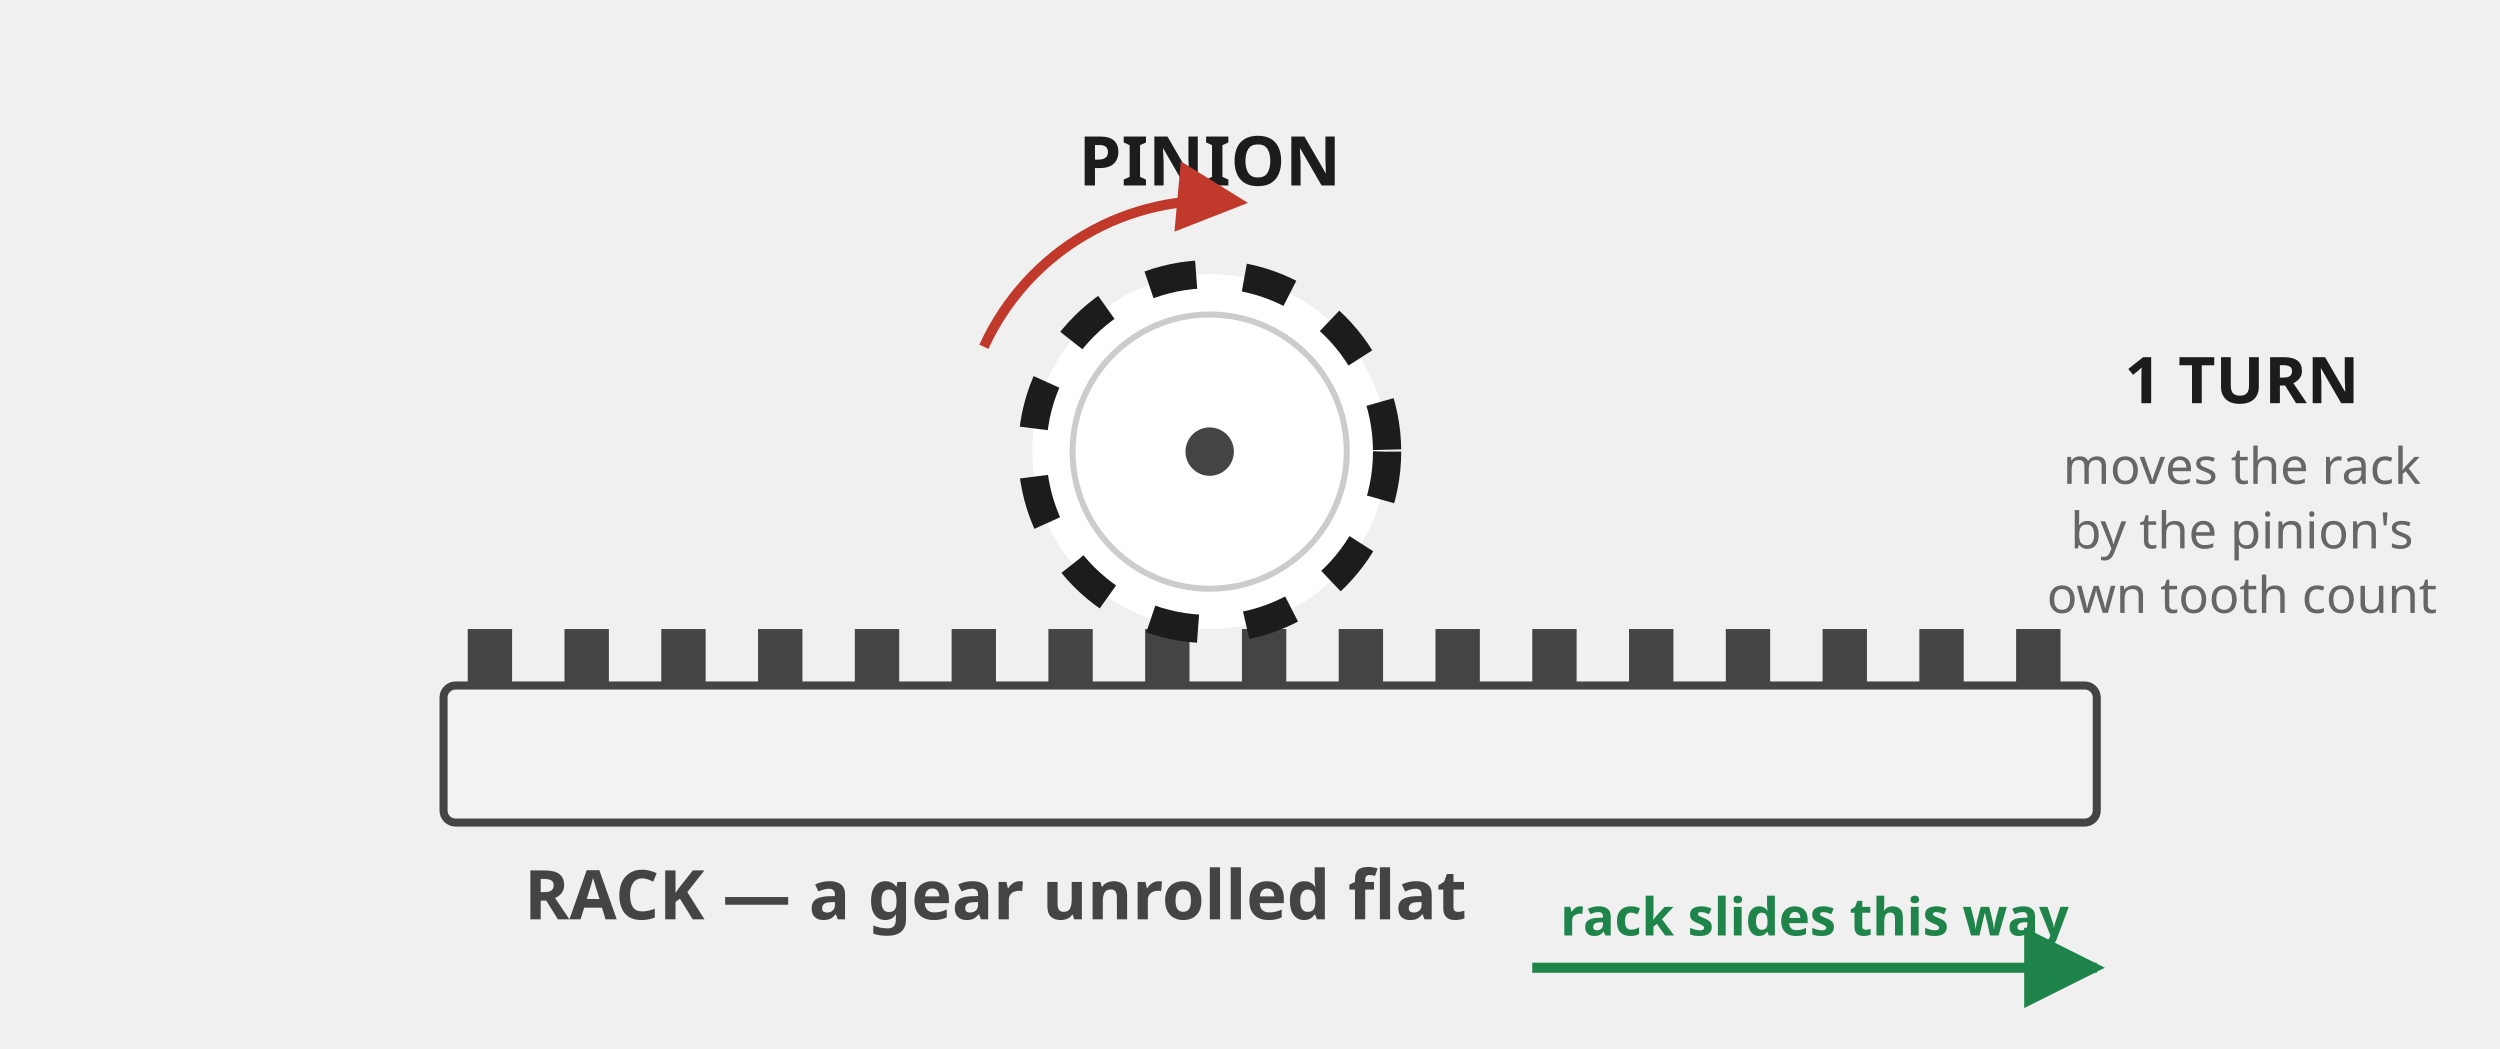
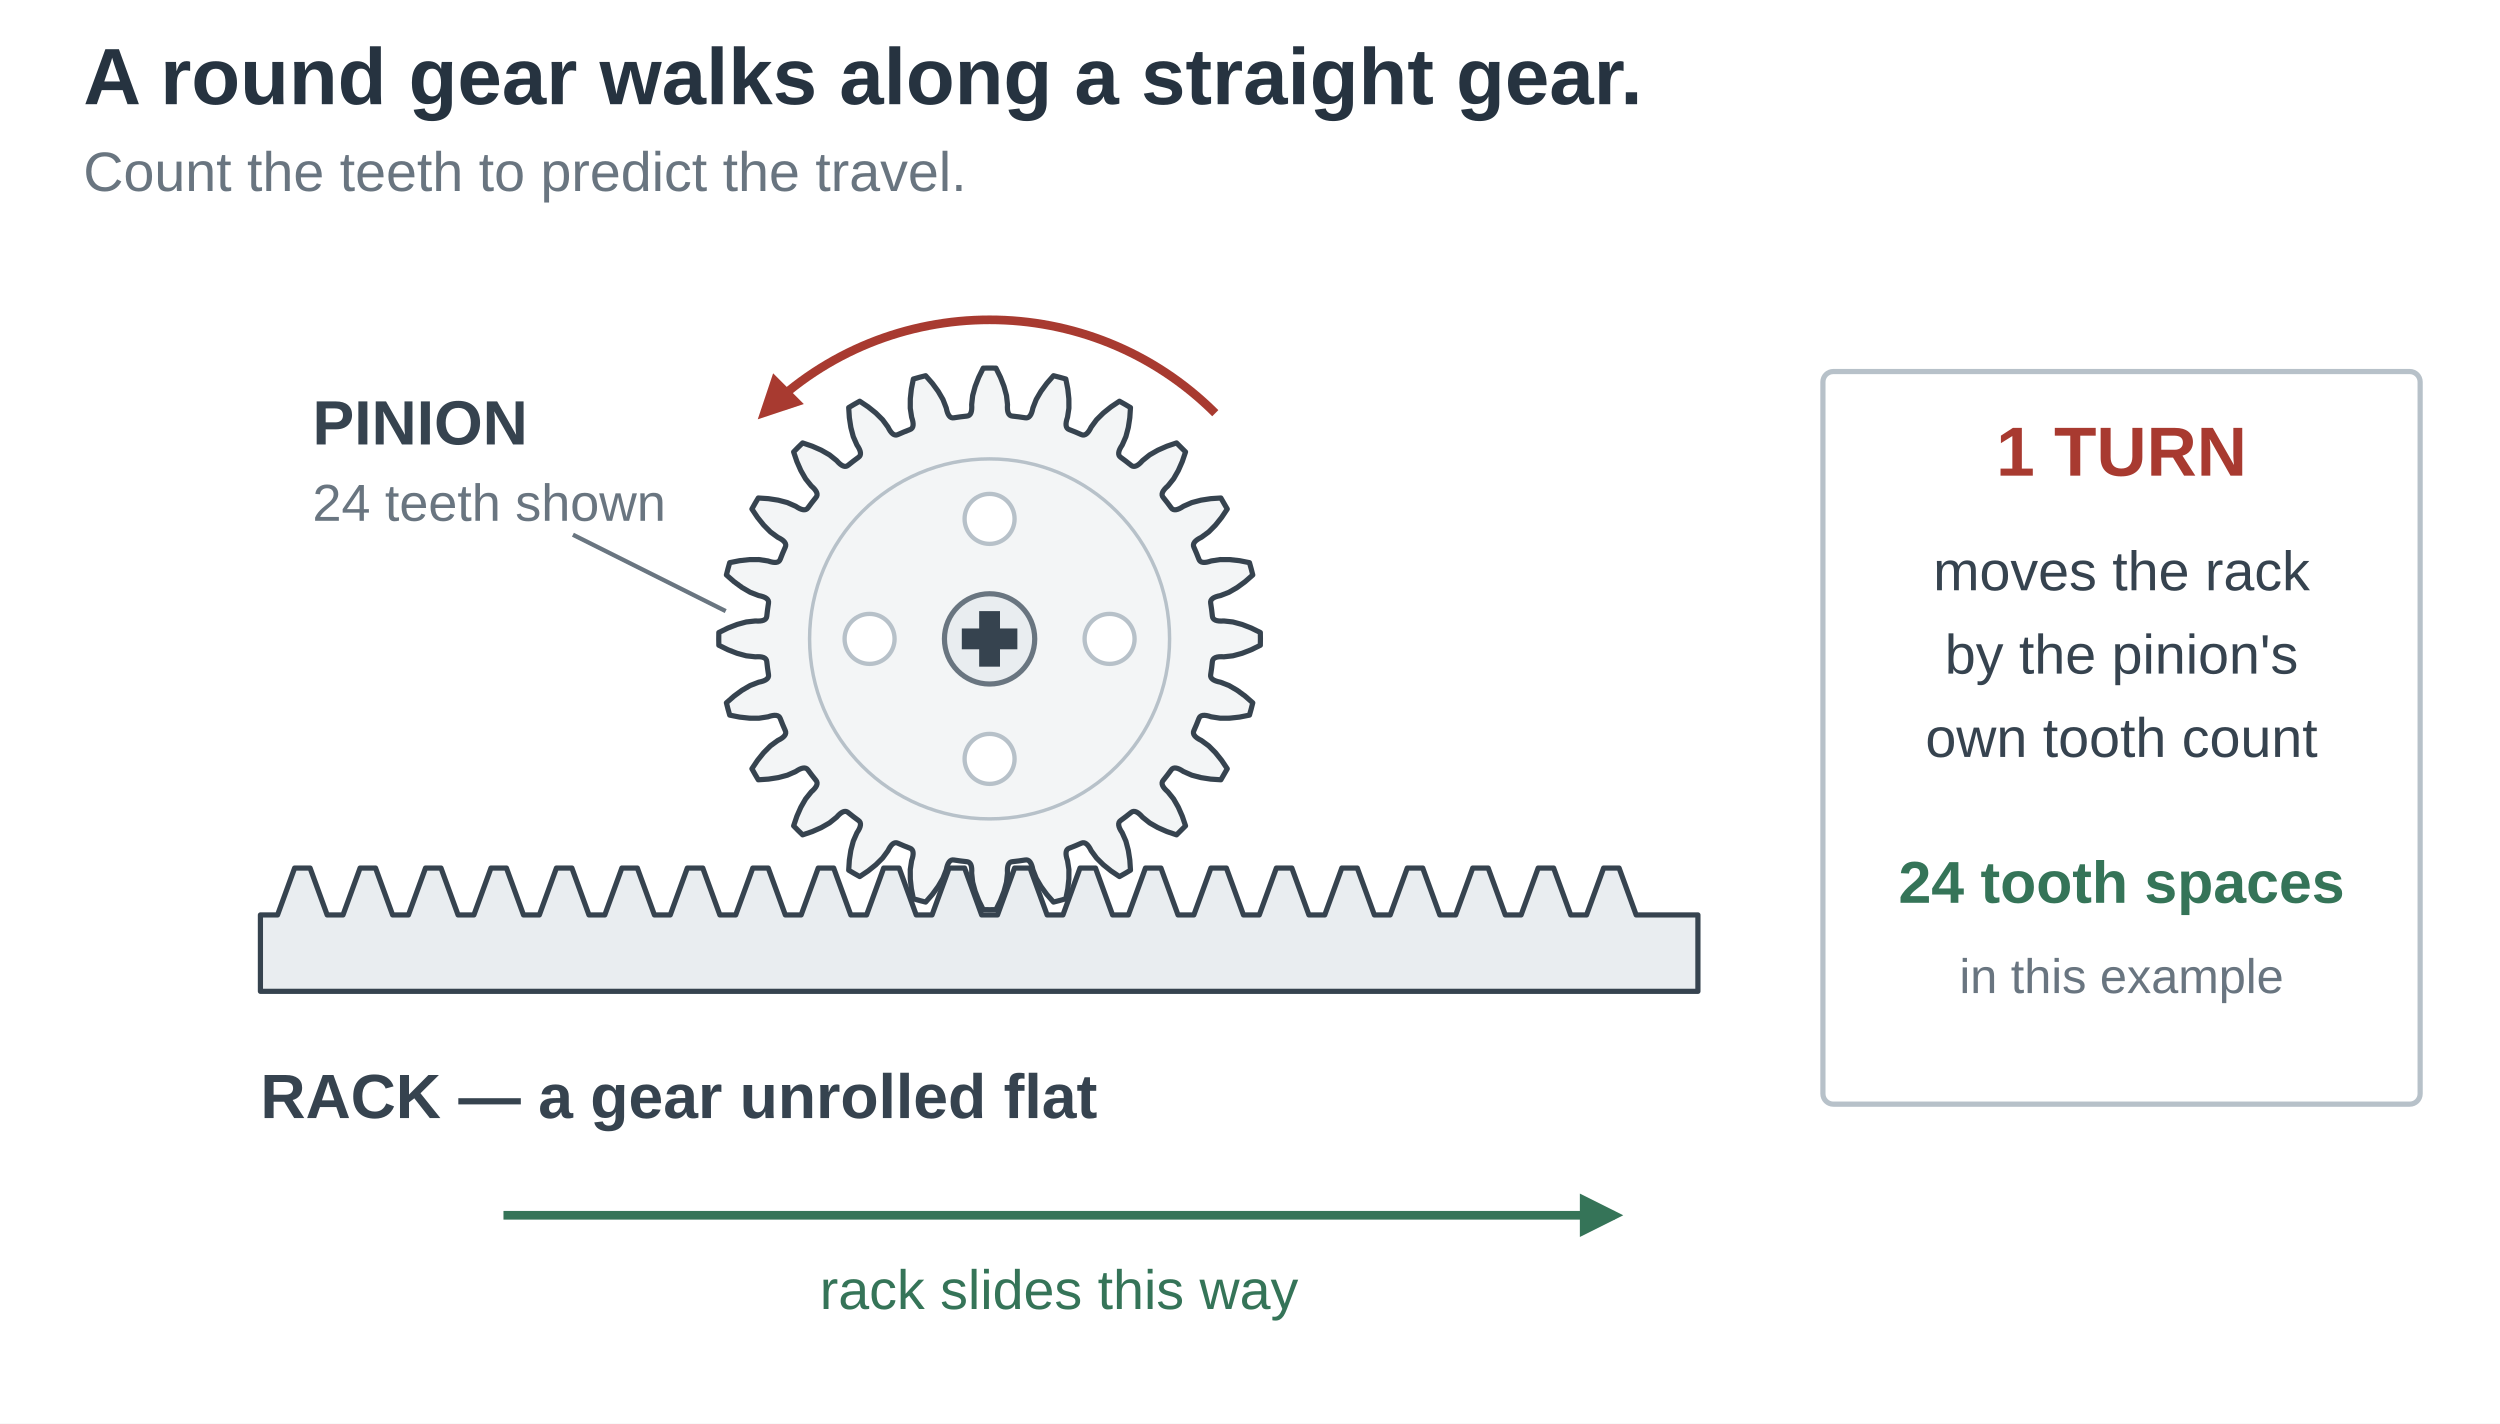
- <svg xmlns="http://www.w3.org/2000/svg" viewBox="0 0 620 260" role="img" aria-label="A round pinion gear meshing with a straight toothed rack below it. As the pinion turns, its teeth walk along the rack teeth and push the rack sideways.">
+ <svg xmlns="http://www.w3.org/2000/svg" viewBox="0 0 720 410" role="img" aria-labelledby="rack-concept-title rack-concept-description">
  <defs>
-     <marker id="travA" viewBox="0 0 10 10" refX="9" refY="5" markerWidth="8" markerHeight="8" orient="auto-start-reverse">
-       <path d="M0,0 L10,5 L0,10 z" fill="#1E8449" />
+     <path id="rack-pinion-24" d="M64.169 -6.526Q64.312 -4.92 67.461 -5.161 L70.074 -4.873 L72.71 -4.155 L75.35 -3.129 L77.978 -1.834 A78 78 0 0 1 77.978 1.834 L75.35 3.129 L72.71 4.155 L70.074 4.873 L67.461 5.161 Q64.312 4.92 64.169 6.526A64.5 64.5 0 0 1 63.672 10.304 L63.672 10.304Q63.394 11.893 66.498 12.475 L68.948 13.43 L71.308 14.805 L73.592 16.479 L75.796 18.41 A78 78 0 0 1 74.847 21.954 L71.972 22.525 L69.157 22.832 L66.425 22.844 L63.826 22.445 Q60.847 21.398 60.293 22.912A64.5 64.5 0 0 1 58.835 26.433 L58.835 26.433Q58.156 27.895 61.003 29.261 L63.123 30.817 L65.047 32.757 L66.819 34.965 L68.449 37.401 A78 78 0 0 1 66.614 40.578 L63.69 40.385 L60.891 39.954 L58.25 39.257 L55.842 38.2 Q53.236 36.417 52.309 37.736A64.5 64.5 0 0 1 49.989 40.76 L49.989 40.76Q48.955 41.996 51.351 44.053 L52.996 46.104 L54.352 48.476 L55.493 51.067 L56.436 53.842 A78 78 0 0 1 53.842 56.436 L51.067 55.493 L48.476 54.352 L46.104 52.996 L44.053 51.351 Q41.996 48.955 40.76 49.989A64.5 64.5 0 0 1 37.736 52.309 L37.736 52.309Q36.417 53.236 38.2 55.842 L39.257 58.25 L39.954 60.891 L40.385 63.69 L40.578 66.614 A78 78 0 0 1 37.401 68.449 L34.965 66.819 L32.757 65.047 L30.817 63.123 L29.261 61.003 Q27.895 58.156 26.433 58.835A64.5 64.5 0 0 1 22.912 60.293 L22.912 60.293Q21.398 60.847 22.445 63.826 L22.844 66.425 L22.832 69.157 L22.525 71.972 L21.954 74.847 A78 78 0 0 1 18.41 75.796 L16.479 73.592 L14.805 71.308 L13.43 68.948 L12.475 66.498 Q11.893 63.394 10.304 63.672A64.5 64.5 0 0 1 6.526 64.169 L6.526 64.169Q4.92 64.312 5.161 67.461 L4.873 70.074 L4.155 72.71 L3.129 75.35 L1.834 77.978 A78 78 0 0 1 -1.834 77.978 L-3.129 75.35 L-4.155 72.71 L-4.873 70.074 L-5.161 67.461 Q-4.92 64.312 -6.526 64.169A64.5 64.5 0 0 1 -10.304 63.672 L-10.304 63.672Q-11.893 63.394 -12.475 66.498 L-13.43 68.948 L-14.805 71.308 L-16.479 73.592 L-18.41 75.796 A78 78 0 0 1 -21.954 74.847 L-22.525 71.972 L-22.832 69.157 L-22.844 66.425 L-22.445 63.826 Q-21.398 60.847 -22.912 60.293A64.5 64.5 0 0 1 -26.433 58.835 L-26.433 58.835Q-27.895 58.156 -29.261 61.003 L-30.817 63.123 L-32.757 65.047 L-34.965 66.819 L-37.401 68.449 A78 78 0 0 1 -40.578 66.614 L-40.385 63.69 L-39.954 60.891 L-39.257 58.25 L-38.2 55.842 Q-36.417 53.236 -37.736 52.309A64.5 64.5 0 0 1 -40.76 49.989 L-40.76 49.989Q-41.996 48.955 -44.053 51.351 L-46.104 52.996 L-48.476 54.352 L-51.067 55.493 L-53.842 56.436 A78 78 0 0 1 -56.436 53.842 L-55.493 51.067 L-54.352 48.476 L-52.996 46.104 L-51.351 44.053 Q-48.955 41.996 -49.989 40.76A64.5 64.5 0 0 1 -52.309 37.736 L-52.309 37.736Q-53.236 36.417 -55.842 38.2 L-58.25 39.257 L-60.891 39.954 L-63.69 40.385 L-66.614 40.578 A78 78 0 0 1 -68.449 37.401 L-66.819 34.965 L-65.047 32.757 L-63.123 30.817 L-61.003 29.261 Q-58.156 27.895 -58.835 26.433A64.5 64.5 0 0 1 -60.293 22.912 L-60.293 22.912Q-60.847 21.398 -63.826 22.445 L-66.425 22.844 L-69.157 22.832 L-71.972 22.525 L-74.847 21.954 A78 78 0 0 1 -75.796 18.41 L-73.592 16.479 L-71.308 14.805 L-68.948 13.43 L-66.498 12.475 Q-63.394 11.893 -63.672 10.304A64.5 64.5 0 0 1 -64.169 6.526 L-64.169 6.526Q-64.312 4.92 -67.461 5.161 L-70.074 4.873 L-72.71 4.155 L-75.35 3.129 L-77.978 1.834 A78 78 0 0 1 -77.978 -1.834 L-75.35 -3.129 L-72.71 -4.155 L-70.074 -4.873 L-67.461 -5.161 Q-64.312 -4.92 -64.169 -6.526A64.5 64.5 0 0 1 -63.672 -10.304 L-63.672 -10.304Q-63.394 -11.893 -66.498 -12.475 L-68.948 -13.43 L-71.308 -14.805 L-73.592 -16.479 L-75.796 -18.41 A78 78 0 0 1 -74.847 -21.954 L-71.972 -22.525 L-69.157 -22.832 L-66.425 -22.844 L-63.826 -22.445 Q-60.847 -21.398 -60.293 -22.912A64.5 64.5 0 0 1 -58.835 -26.433 L-58.835 -26.433Q-58.156 -27.895 -61.003 -29.261 L-63.123 -30.817 L-65.047 -32.757 L-66.819 -34.965 L-68.449 -37.401 A78 78 0 0 1 -66.614 -40.578 L-63.69 -40.385 L-60.891 -39.954 L-58.25 -39.257 L-55.842 -38.2 Q-53.236 -36.417 -52.309 -37.736A64.5 64.5 0 0 1 -49.989 -40.76 L-49.989 -40.76Q-48.955 -41.996 -51.351 -44.053 L-52.996 -46.104 L-54.352 -48.476 L-55.493 -51.067 L-56.436 -53.842 A78 78 0 0 1 -53.842 -56.436 L-51.067 -55.493 L-48.476 -54.352 L-46.104 -52.996 L-44.053 -51.351 Q-41.996 -48.955 -40.76 -49.989A64.5 64.5 0 0 1 -37.736 -52.309 L-37.736 -52.309Q-36.417 -53.236 -38.2 -55.842 L-39.257 -58.25 L-39.954 -60.891 L-40.385 -63.69 L-40.578 -66.614 A78 78 0 0 1 -37.401 -68.449 L-34.965 -66.819 L-32.757 -65.047 L-30.817 -63.123 L-29.261 -61.003 Q-27.895 -58.156 -26.433 -58.835A64.5 64.5 0 0 1 -22.912 -60.293 L-22.912 -60.293Q-21.398 -60.847 -22.445 -63.826 L-22.844 -66.425 L-22.832 -69.157 L-22.525 -71.972 L-21.954 -74.847 A78 78 0 0 1 -18.41 -75.796 L-16.479 -73.592 L-14.805 -71.308 L-13.43 -68.948 L-12.475 -66.498 Q-11.893 -63.394 -10.304 -63.672A64.5 64.5 0 0 1 -6.526 -64.169 L-6.526 -64.169Q-4.92 -64.312 -5.161 -67.461 L-4.873 -70.074 L-4.155 -72.71 L-3.129 -75.35 L-1.834 -77.978 A78 78 0 0 1 1.834 -77.978 L3.129 -75.35 L4.155 -72.71 L4.873 -70.074 L5.161 -67.461 Q4.92 -64.312 6.526 -64.169A64.5 64.5 0 0 1 10.304 -63.672 L10.304 -63.672Q11.893 -63.394 12.475 -66.498 L13.43 -68.948 L14.805 -71.308 L16.479 -73.592 L18.41 -75.796 A78 78 0 0 1 21.954 -74.847 L22.525 -71.972 L22.832 -69.157 L22.844 -66.425 L22.445 -63.826 Q21.398 -60.847 22.912 -60.293A64.5 64.5 0 0 1 26.433 -58.835 L26.433 -58.835Q27.895 -58.156 29.261 -61.003 L30.817 -63.123 L32.757 -65.047 L34.965 -66.819 L37.401 -68.449 A78 78 0 0 1 40.578 -66.614 L40.385 -63.69 L39.954 -60.891 L39.257 -58.25 L38.2 -55.842 Q36.417 -53.236 37.736 -52.309A64.5 64.5 0 0 1 40.76 -49.989 L40.76 -49.989Q41.996 -48.955 44.053 -51.351 L46.104 -52.996 L48.476 -54.352 L51.067 -55.493 L53.842 -56.436 A78 78 0 0 1 56.436 -53.842 L55.493 -51.067 L54.352 -48.476 L52.996 -46.104 L51.351 -44.053 Q48.955 -41.996 49.989 -40.76A64.5 64.5 0 0 1 52.309 -37.736 L52.309 -37.736Q53.236 -36.417 55.842 -38.2 L58.25 -39.257 L60.891 -39.954 L63.69 -40.385 L66.614 -40.578 A78 78 0 0 1 68.449 -37.401 L66.819 -34.965 L65.047 -32.757 L63.123 -30.817 L61.003 -29.261 Q58.156 -27.895 58.835 -26.433A64.5 64.5 0 0 1 60.293 -22.912 L60.293 -22.912Q60.847 -21.398 63.826 -22.445 L66.425 -22.844 L69.157 -22.832 L71.972 -22.525 L74.847 -21.954 A78 78 0 0 1 75.796 -18.41 L73.592 -16.479 L71.308 -14.805 L68.948 -13.43 L66.498 -12.475 Q63.394 -11.893 63.672 -10.304A64.5 64.5 0 0 1 64.169 -6.526Z" />
+     <marker id="rack-turn" viewBox="0 0 10 10" refX="8" refY="5" markerWidth="5" markerHeight="5" orient="auto">
+       <path d="M0 0 10 5 0 10Z" fill="#a83a30" />
    </marker>
-     <marker id="rotE" viewBox="0 0 10 10" refX="8" refY="5" markerWidth="7" markerHeight="7" orient="auto">
-       <path d="M0,0 L10,5 L0,10 z" fill="#C0392B" />
+     <marker id="rack-travel" viewBox="0 0 10 10" refX="8" refY="5" markerWidth="5" markerHeight="5" orient="auto">
+       <path d="M0 0 10 5 0 10Z" fill="#357458" />
    </marker>
  </defs>
-   <rect x="110" y="170" width="410" height="34" rx="3" fill="#F2F2F2" stroke="#444" stroke-width="2" />
-   <line x1="116" y1="163" x2="514" y2="163" stroke="#444" stroke-width="14" stroke-dasharray="11 13" />
-   <text x="130" y="228" font-family="'Barlow Condensed',sans-serif" font-size="17" font-weight="700" fill="#444">RACK — a gear unrolled flat</text>
-   <circle cx="300" cy="112" r="44" fill="#fff" stroke="#1C1C1C" stroke-width="7" stroke-dasharray="12 12" />
-   <circle cx="300" cy="112" r="34" fill="#fff" stroke="#CCC" stroke-width="1.5" />
-   <circle cx="300" cy="112" r="6" fill="#444" />
-   <text x="300" y="46" text-anchor="middle" font-family="'Barlow Condensed',sans-serif" font-size="17" font-weight="700" fill="#1C1C1C">PINION</text>
-   <path d="M244,86 A62,62 0 0 1 306,50" fill="none" stroke="#C0392B" stroke-width="2.5" marker-end="url(#rotE)" />
-   <line x1="380" y1="240" x2="520" y2="240" stroke="#1E8449" stroke-width="2.5" marker-end="url(#travA)" />
-   <text x="450" y="232" text-anchor="middle" font-family="'Barlow',sans-serif" font-size="13" font-weight="600" fill="#1E8449">rack slides this way</text>
-   <text x="556" y="100" text-anchor="middle" font-family="'Barlow Condensed',sans-serif" font-size="16" font-weight="700" fill="#1C1C1C">1 TURN</text>
-   <text x="556" y="120" text-anchor="middle" font-family="'Barlow',sans-serif" font-size="12.5" fill="#666">moves the rack</text>
-   <text x="556" y="136" text-anchor="middle" font-family="'Barlow',sans-serif" font-size="12.5" fill="#666">by the pinion's</text>
-   <text x="556" y="152" text-anchor="middle" font-family="'Barlow',sans-serif" font-size="12.5" fill="#666">own tooth count</text>
+   <rect width="720" height="410" fill="#fff" />
+   <g font-family="Barlow, Arial, sans-serif" fill="#263340" font-size="16">
+     <text x="24" y="30" font-size="23" fill="#263340" font-weight="600">A round gear walks along a straight gear.</text>
+     <text x="24" y="55" font-size="16" fill="#697580">Count the teeth to predict the travel.</text>
+     <g transform="translate(285 184)">
+       <use href="#rack-pinion-24" transform="rotate(0)" fill="#f3f5f6" stroke="#36434f" stroke-width="1.5" stroke-linejoin="round" />
+       <circle cx="0" cy="0" r="51.84" fill="none" stroke="#b7c1c9" stroke-width="1" />
+       <circle cx="34.56" cy="0" r="7.2" fill="#fff" stroke="#b7c1c9" stroke-width="1.25" />
+       <circle cx="0" cy="34.56" r="7.2" fill="#fff" stroke="#b7c1c9" stroke-width="1.25" />
+       <circle cx="-34.56" cy="0" r="7.2" fill="#fff" stroke="#b7c1c9" stroke-width="1.25" />
+       <circle cx="0" cy="-34.56" r="7.2" fill="#fff" stroke="#b7c1c9" stroke-width="1.25" />
+       <circle cx="0" cy="0" r="13" fill="#e9edf0" stroke="#697580" stroke-width="1.5" />
+       <path d="M-3 -8H3V-3H8V3H3V8H-3V3H-8V-3H-3Z" fill="#36434f" />
+     </g>
+     <path d="M75 285.5V263.5H79.937L84.851 250H89.308L94.222 263.5H98.787L103.701 250H108.158L113.071 263.5H117.637L122.55 250H127.007L131.921 263.5H136.486L141.4 250H145.857L150.77 263.5H155.336L160.249 250H164.706L169.62 263.5H174.185L179.099 250H183.556L188.47 263.5H193.035L197.948 250H202.406L207.319 263.5H211.884L216.798 250H221.255L226.169 263.5H230.734L235.648 250H240.105L245.018 263.5H249.584L254.497 250H258.954L263.868 263.5H268.433L273.347 250H277.804L282.717 263.5H287.283L292.196 250H296.653L301.567 263.5H306.132L311.046 250H315.503L320.416 263.5H324.982L329.895 250H334.352L339.266 263.5H343.831L348.745 250H353.202L358.116 263.5H362.681L367.594 250H372.052L376.965 263.5H381.53L386.444 250H390.901L395.815 263.5H400.38L405.294 250H409.751L414.664 263.5H419.23L424.143 250H428.6L433.514 263.5H438.079L442.993 250H447.45L452.363 263.5H456.929L461.842 250H466.299L471.213 263.5H489V285.5Z" fill="#e9edf0" stroke="#36434f" stroke-width="1.5" stroke-linejoin="round" />
+     <path d="M350 119A92 92 0 0 0 220 119" fill="none" stroke="#a83a30" stroke-width="2.5" marker-end="url(#rack-turn)" />
+     <text x="90" y="128" font-size="18" fill="#36434f" font-weight="600">PINION</text>
+     <text x="90" y="150" font-size="15" fill="#697580">24 teeth shown</text>
+     <path d="M165 154 209 176" fill="none" stroke="#697580" stroke-width="1.25" />
+     <text x="75" y="322" font-size="18" fill="#36434f" font-weight="600">RACK — a gear unrolled flat</text>
+     <path d="M145 350H465" fill="none" stroke="#357458" stroke-width="2.5" marker-end="url(#rack-travel)" />
+     <text x="305" y="377" font-size="16" fill="#357458" text-anchor="middle">rack slides this way</text>
+     <rect x="525" y="107" width="172" height="211" rx="3" fill="#fff" stroke="#b7c1c9" stroke-width="1.5" />
+     <text x="611" y="137" font-size="20" fill="#a83a30" text-anchor="middle" font-weight="600">1 TURN</text>
+     <text x="611" y="170" font-size="16" fill="#36434f" text-anchor="middle">moves the rack</text>
+     <text x="611" y="194" font-size="16" fill="#36434f" text-anchor="middle">by the pinion's</text>
+     <text x="611" y="218" font-size="16" fill="#36434f" text-anchor="middle">own tooth count</text>
+     <text x="611" y="260" font-size="17" fill="#357458" text-anchor="middle" font-weight="600">24 tooth spaces</text>
+     <text x="611" y="286" font-size="14" fill="#697580" text-anchor="middle">in this example</text>
+   </g>
</svg>
